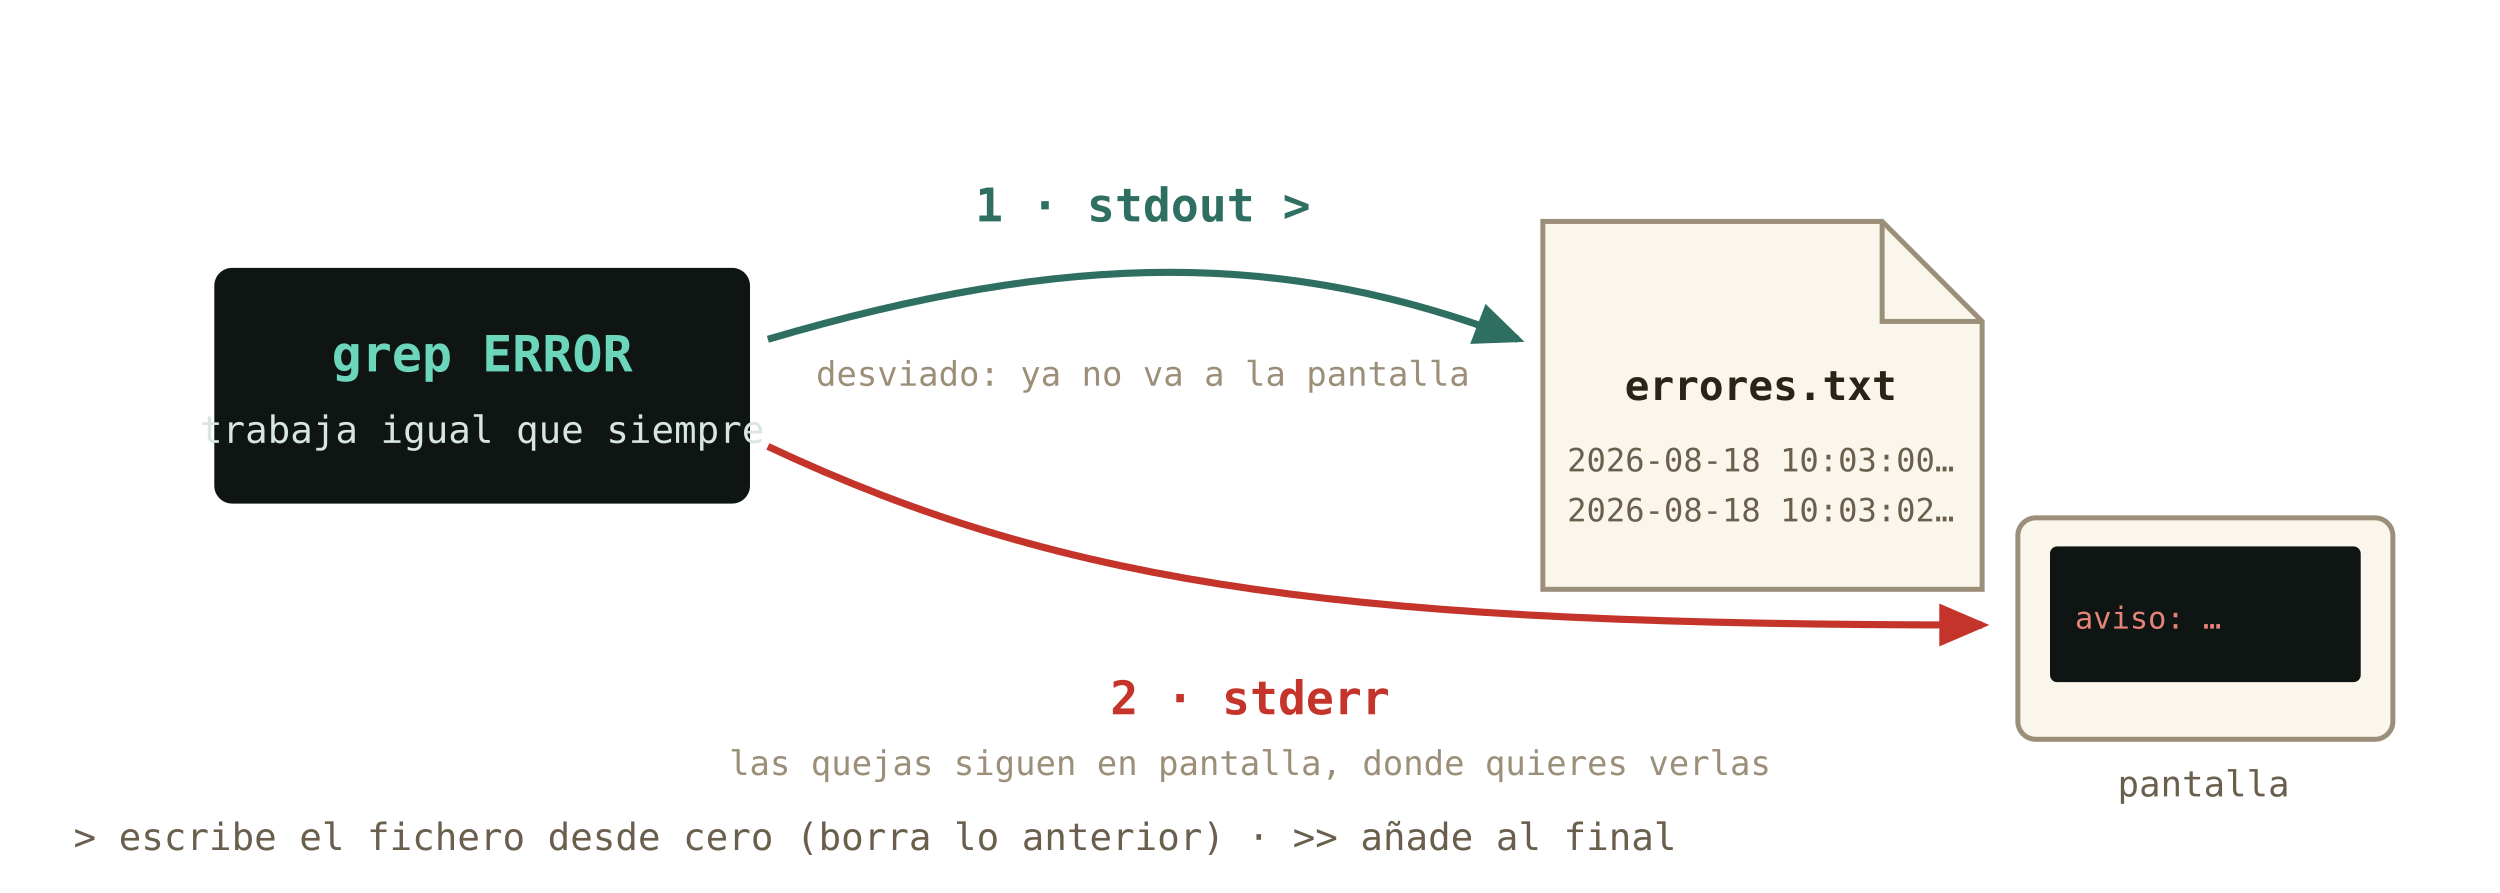
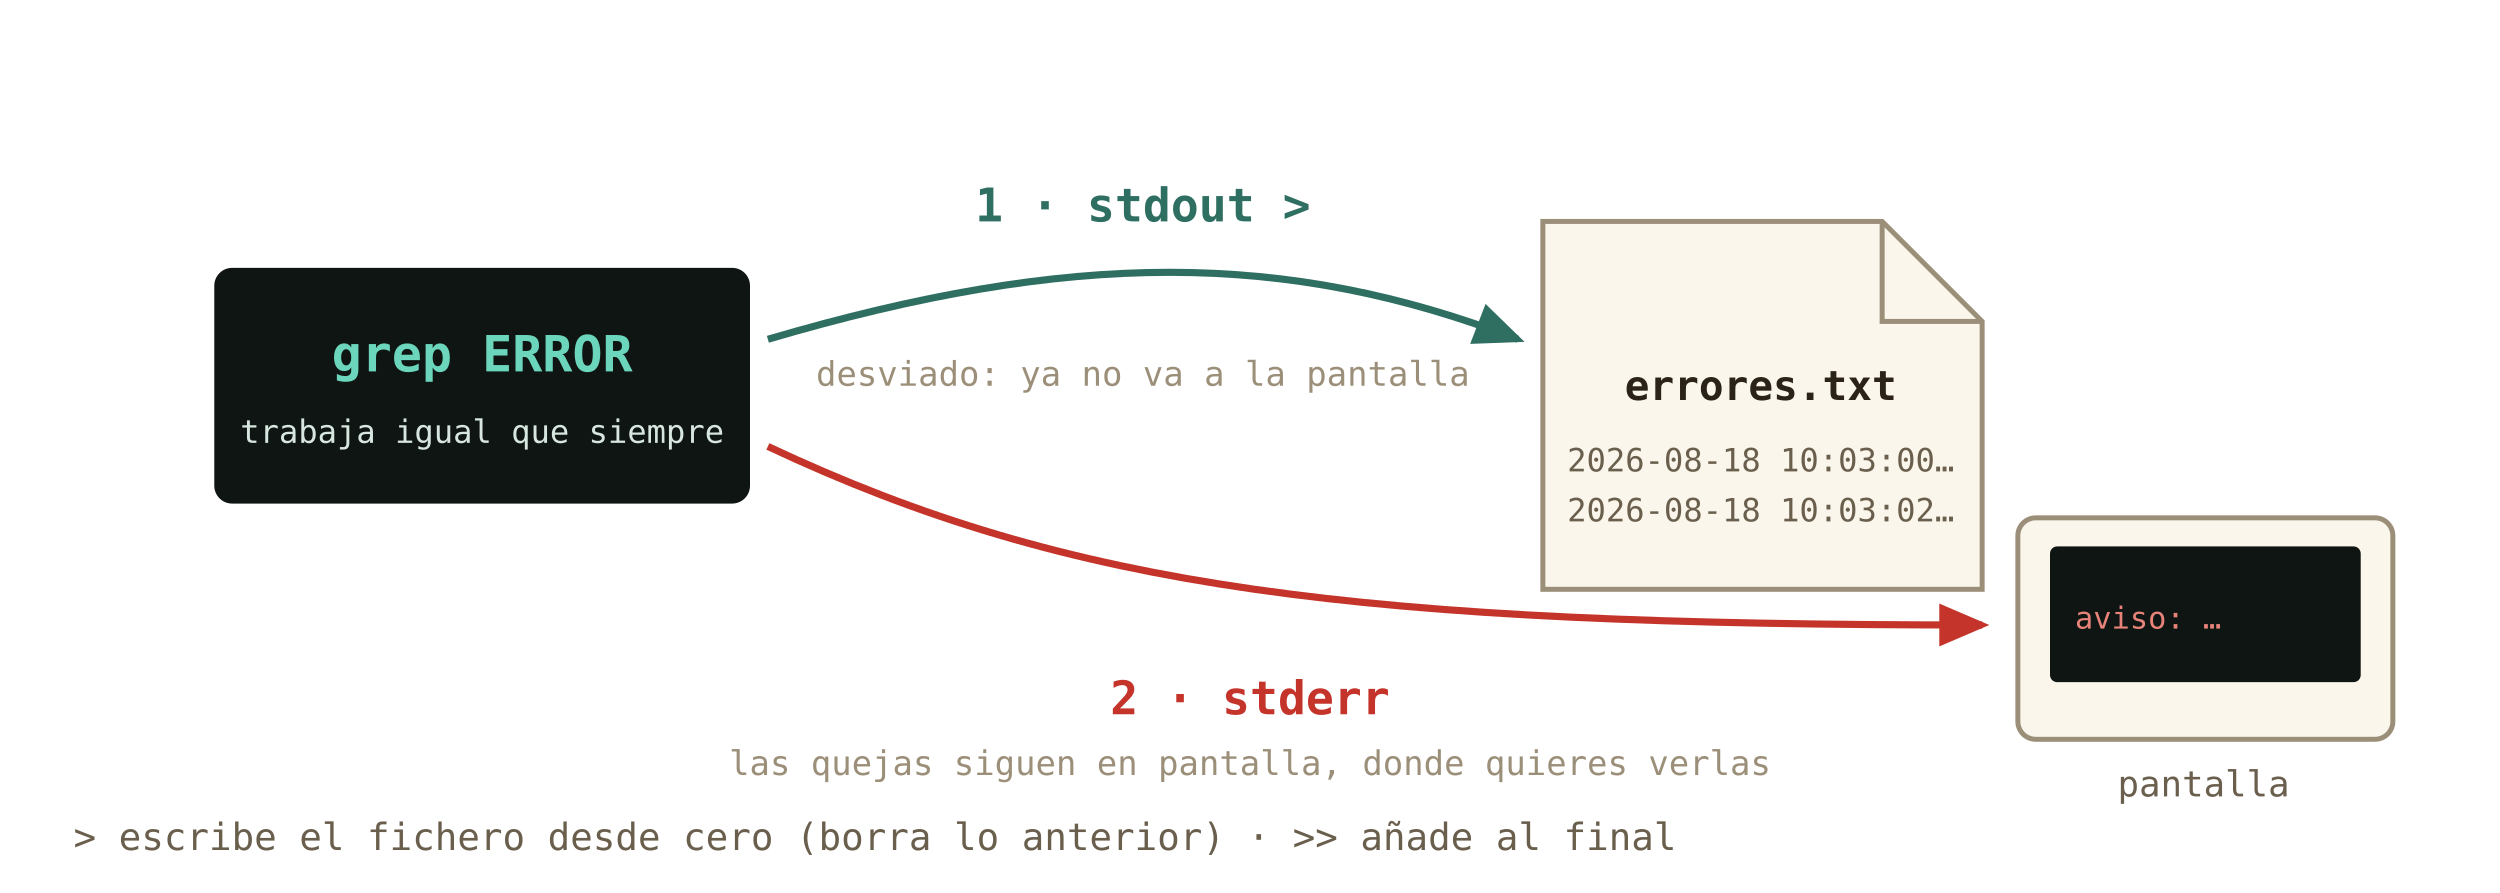
<svg xmlns="http://www.w3.org/2000/svg" viewBox="0 0 700 250" width="700" height="250" role="img" aria-label="Redirección con el símbolo mayor que: el resultado va al fichero, los errores siguen en pantalla">
  <defs>
    <marker id="frd" markerWidth="8" markerHeight="8" refX="6" refY="3" orient="auto">
      <path d="M0,0 L7,3 L0,6 z" fill="#2F6F62" />
    </marker>
    <marker id="fre" markerWidth="8" markerHeight="8" refX="6" refY="3" orient="auto">
      <path d="M0,0 L7,3 L0,6 z" fill="#C4342A" />
    </marker>
  </defs>
  <g font-family="IBM Plex Mono,monospace">
    <rect x="60" y="75" width="150" height="66" rx="5" fill="#0E1512" />
    <text x="135" y="104" font-size="14" fill="#6BD6BC" text-anchor="middle" font-weight="600">grep ERROR</text>
-     <text x="135" y="124" font-size="10.5" fill="#D8E6E0" text-anchor="middle">trabaja igual que siempre</text>
+     <text x="135" y="124" font-size="9" fill="#D8E6E0" text-anchor="middle">trabaja igual que siempre</text>
    <path d="M215 95 C 300 70, 360 70, 425 95" fill="none" stroke="#2F6F62" stroke-width="2" marker-end="url(#frd)" />
    <text x="320" y="62" font-size="13" fill="#2F6F62" text-anchor="middle" font-weight="600">1 · stdout   &gt;</text>
    <text x="320" y="108" font-size="9.5" fill="#9C8F79" text-anchor="middle">desviado: ya no va a la pantalla</text>
    <path d="M432 62 h95 l28 28 v75 h-123 z" fill="#FAF6EB" stroke="#9C8F79" stroke-width="1.4" />
    <path d="M527 62 v28 h28" fill="none" stroke="#9C8F79" stroke-width="1.4" />
    <text x="493" y="112" font-size="11.5" fill="#2B2318" text-anchor="middle" font-weight="600">errores.txt</text>
    <text x="493" y="132" font-size="9" fill="#6A5F4D" text-anchor="middle">2026-08-18 10:03:00…</text>
    <text x="493" y="146" font-size="9" fill="#6A5F4D" text-anchor="middle">2026-08-18 10:03:02…</text>
    <path d="M215 125 C 300 165, 380 175, 555 175" fill="none" stroke="#C4342A" stroke-width="2" marker-end="url(#fre)" />
    <text x="350" y="200" font-size="13" fill="#C4342A" text-anchor="middle" font-weight="600">2 · stderr</text>
    <text x="350" y="217" font-size="9.5" fill="#9C8F79" text-anchor="middle">las quejas siguen en pantalla, donde quieres verlas</text>
    <rect x="565" y="145" width="105" height="62" rx="5" fill="#FAF6EB" stroke="#9C8F79" stroke-width="1.4" />
    <rect x="574" y="153" width="87" height="38" rx="2" fill="#0E1512" />
    <text x="581" y="176" font-size="8.5" fill="#E8837A">aviso: …</text>
    <text x="617" y="223" font-size="10" fill="#6A5F4D" text-anchor="middle">pantalla</text>
    <text x="245" y="238" font-size="10.5" fill="#6A5F4D" text-anchor="middle">&gt; escribe el fichero desde cero (borra lo anterior) · &gt;&gt; añade al final</text>
  </g>
</svg>
